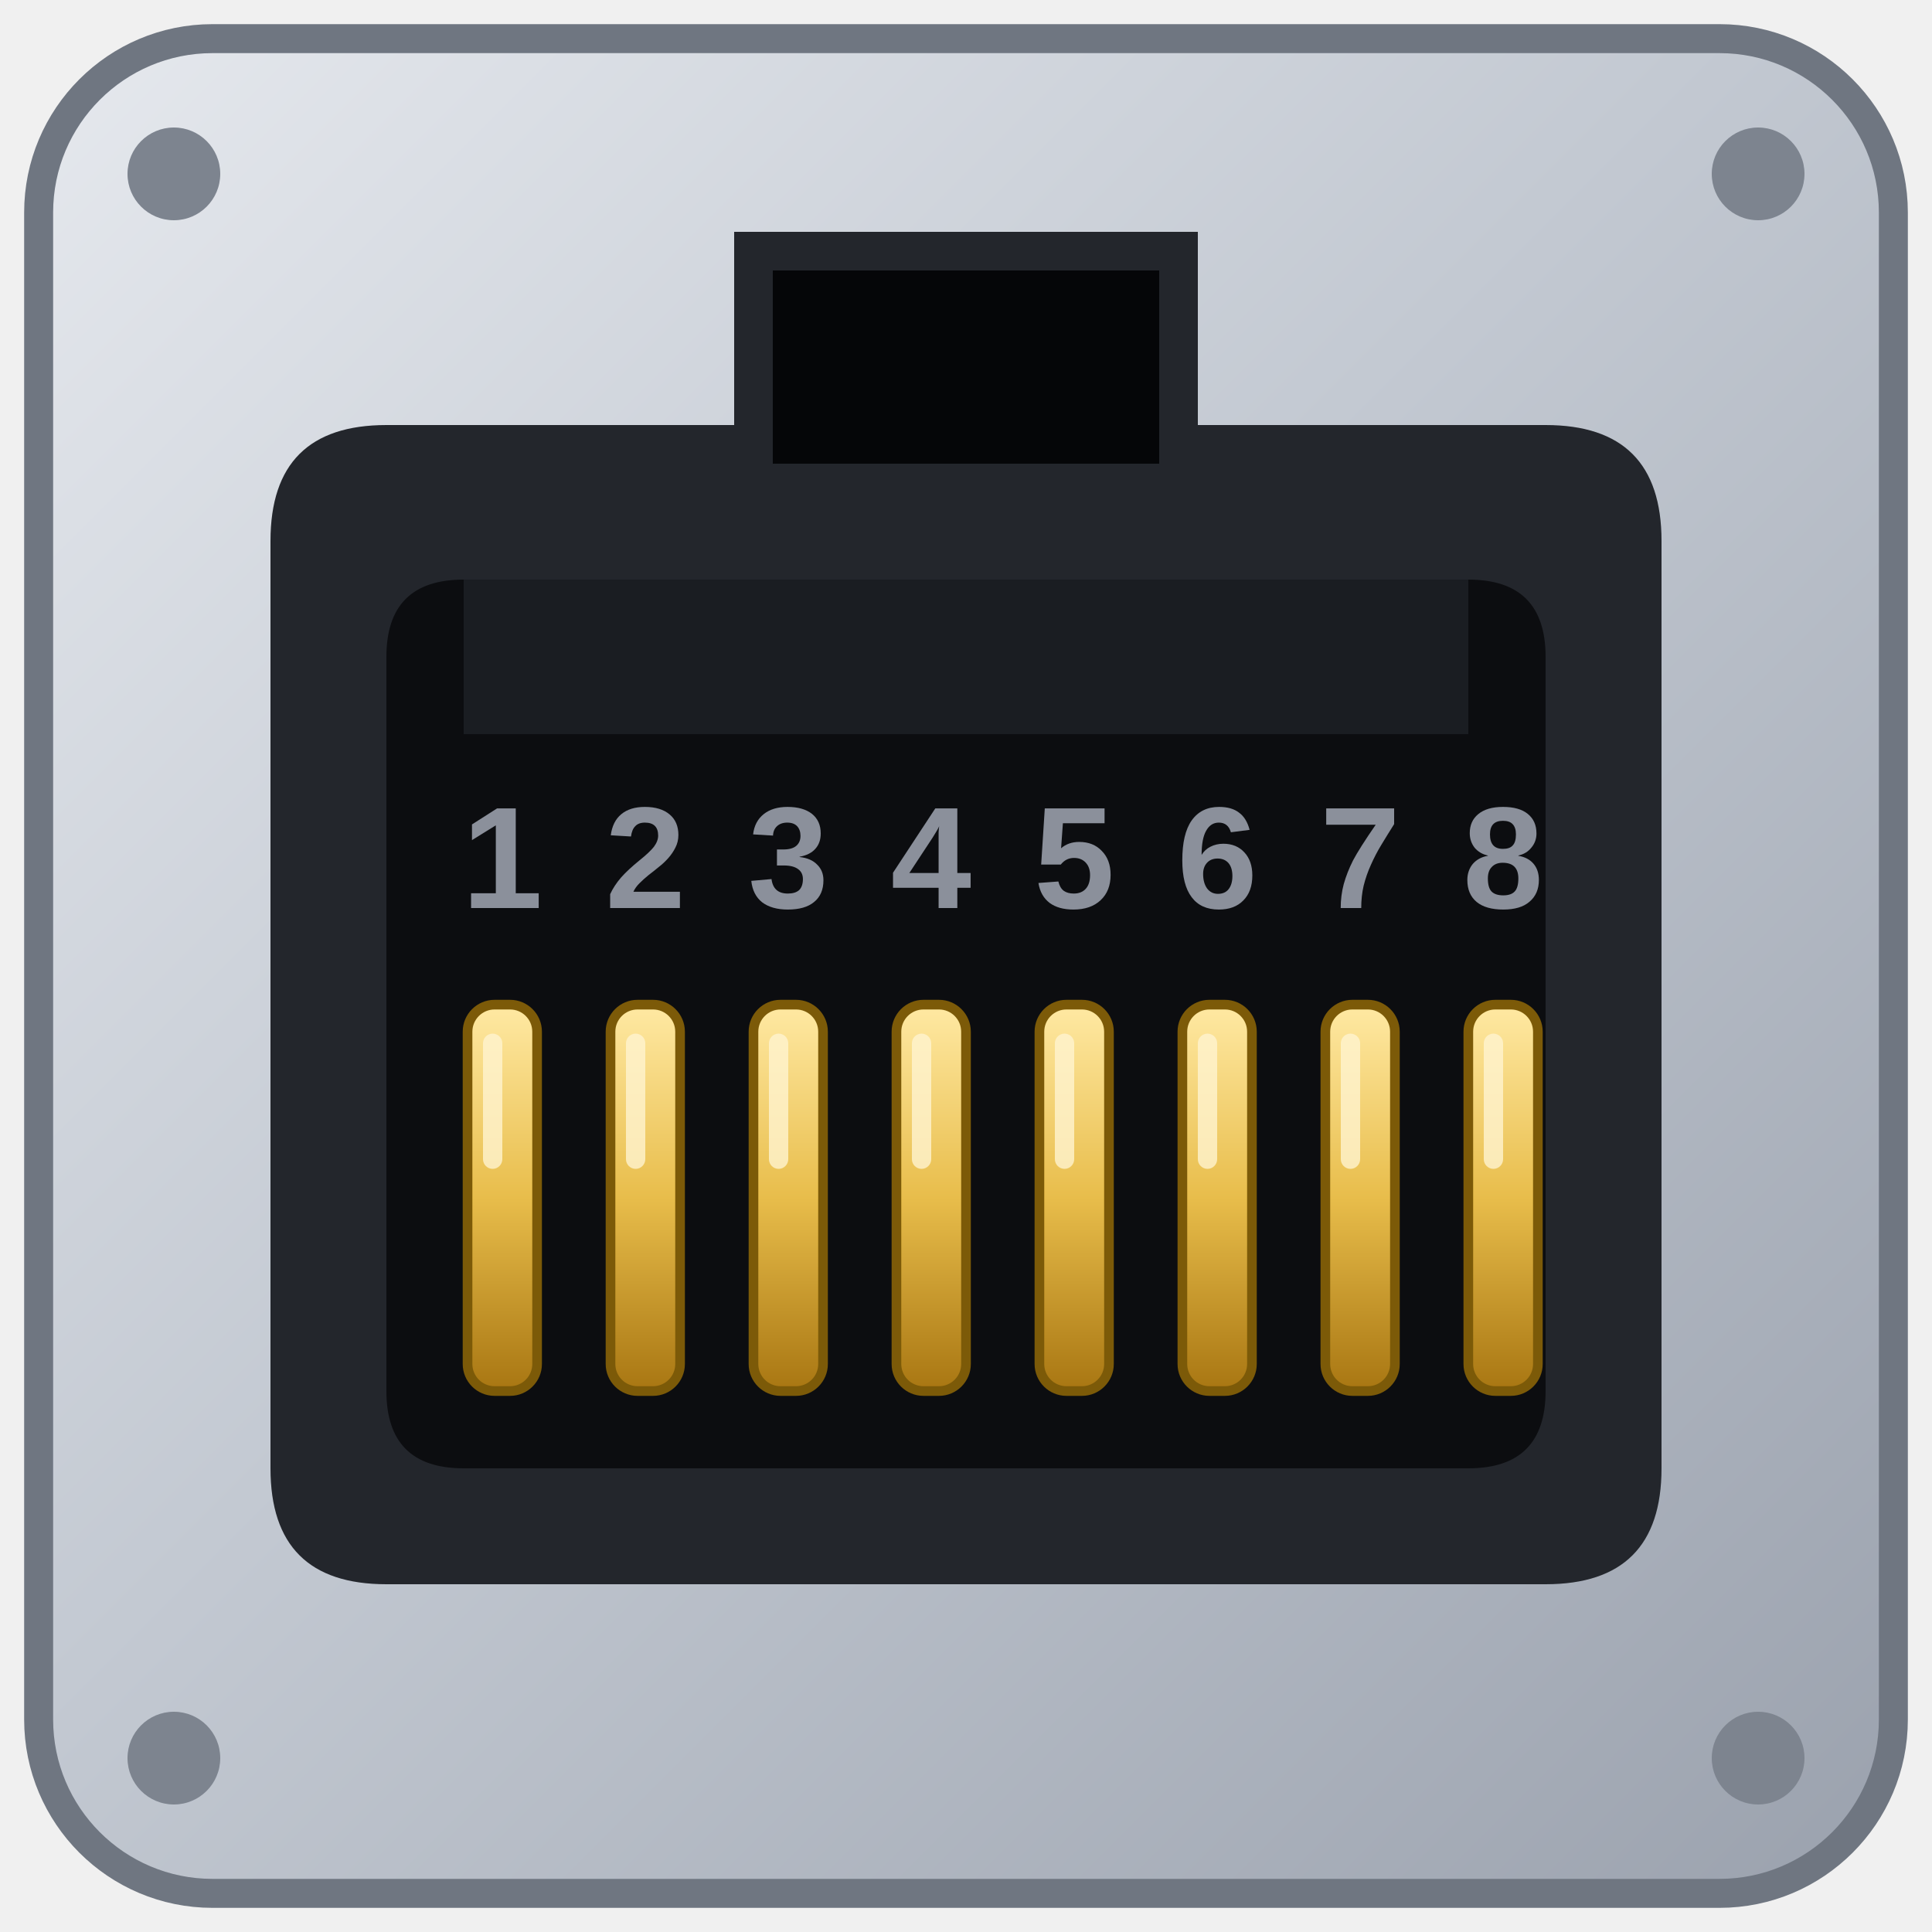
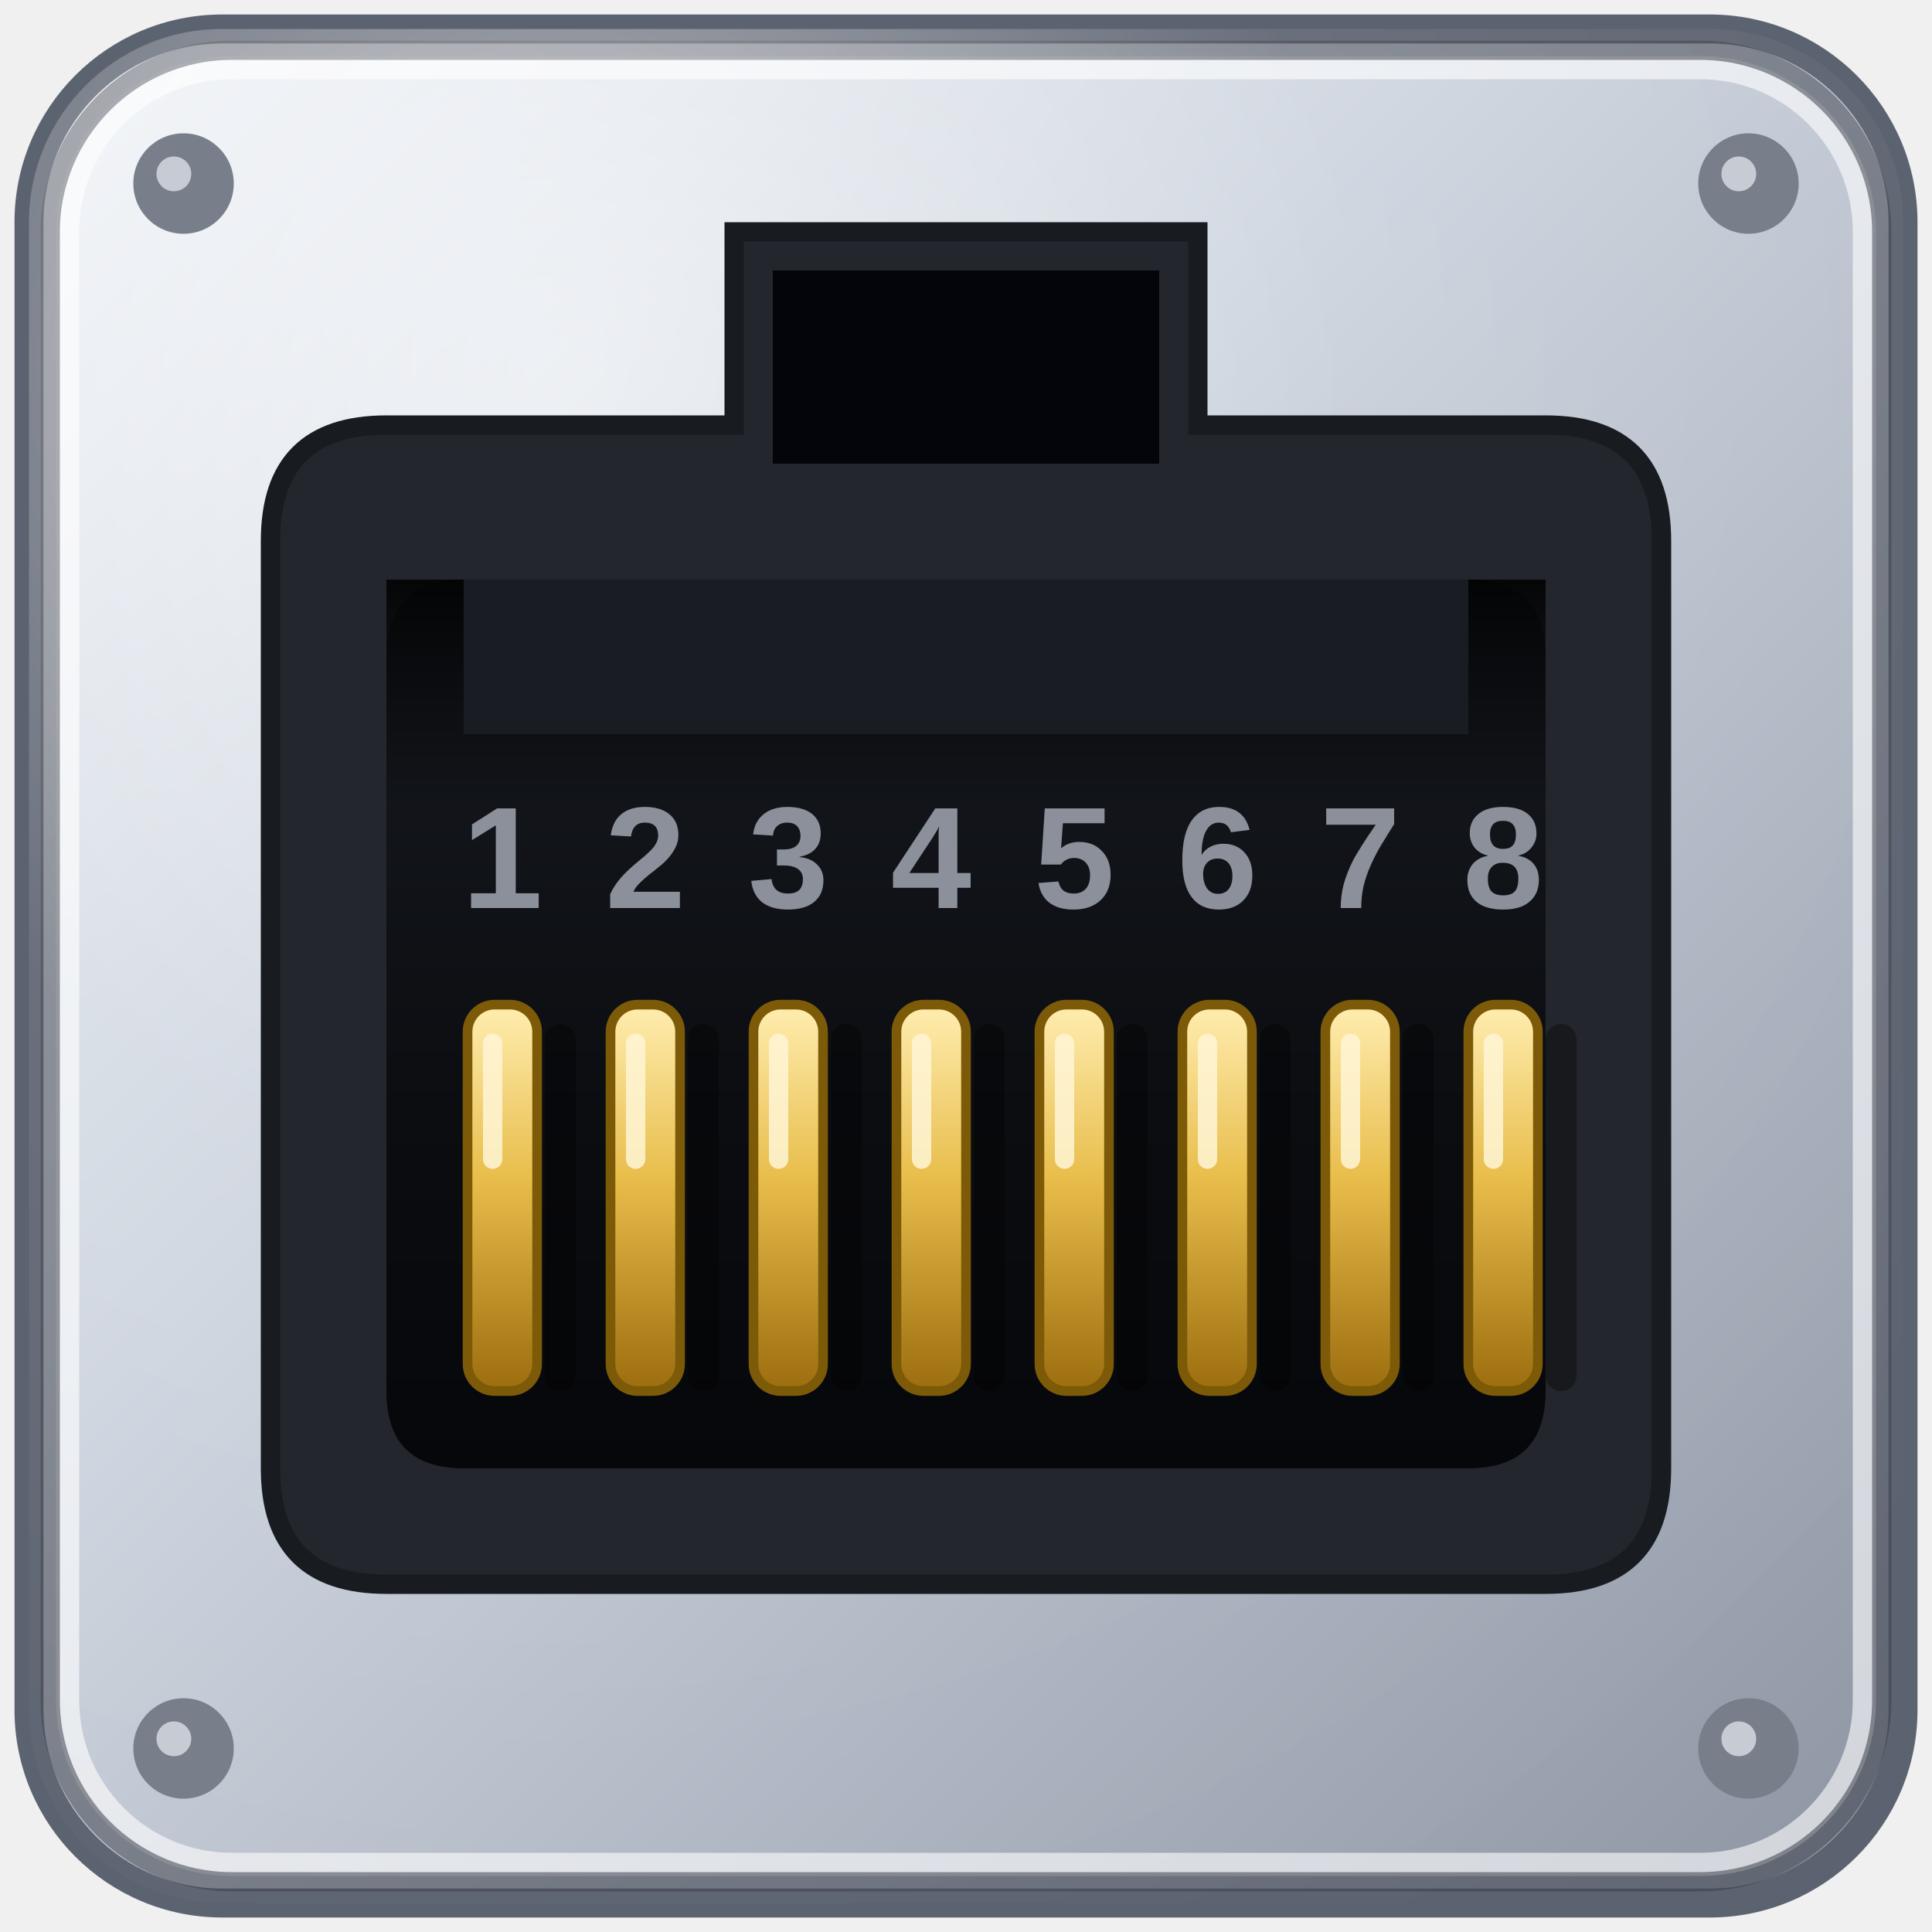
<svg xmlns="http://www.w3.org/2000/svg" width="100" height="100" viewBox="0 0 100 100">
  <defs>
    <linearGradient id="metal" x1="0" y1="0" x2="1" y2="1">
-       <stop offset="0" stop-color="#e6e9ee" />
-       <stop offset=".45" stop-color="#c3c9d2" />
-       <stop offset="1" stop-color="#9aa1ad" />
+       <stop offset="0" stop-color="#f0f3f7" />
+       <stop offset=".38" stop-color="#ced5df" />
+       <stop offset=".72" stop-color="#a9b1be" />
+       <stop offset="1" stop-color="#8d95a3" />
    </linearGradient>
    <linearGradient id="metalDark" x1="0" y1="0" x2="0" y2="1">
-       <stop offset="0" stop-color="#b7bdc7" />
-       <stop offset="1" stop-color="#878e9a" />
+       <stop offset="0" stop-color="#b9bfc9" />
+       <stop offset="1" stop-color="#7f8694" />
    </linearGradient>
    <linearGradient id="gold" x1="0" y1="0" x2="0" y2="1">
-       <stop offset="0" stop-color="#ffe9a3" />
-       <stop offset=".5" stop-color="#e8bd4b" />
-       <stop offset="1" stop-color="#a87612" />
+       <stop offset="0" stop-color="#ffedb0" />
+       <stop offset=".45" stop-color="#e8bd4b" />
+       <stop offset="1" stop-color="#9c6d0e" />
    </linearGradient>
+     <linearGradient id="cavity" x1="0" y1="0" x2="0" y2="1">
+       <stop offset="0" stop-color="#171a20" />
+       <stop offset=".6" stop-color="#0b0d11" />
+       <stop offset="1" stop-color="#06070a" />
+     </linearGradient>
+     <linearGradient id="cavTop" x1="0" y1="0" x2="0" y2="1">
+       <stop offset="0" stop-color="#000000" stop-opacity=".85" />
+       <stop offset="1" stop-color="#000000" stop-opacity="0" />
+     </linearGradient>
+     <radialGradient id="sheen" cx=".28" cy=".18" r=".95">
+       <stop offset="0" stop-color="#ffffff" stop-opacity=".5" />
+       <stop offset=".45" stop-color="#ffffff" stop-opacity=".08" />
+       <stop offset="1" stop-color="#ffffff" stop-opacity="0" />
+     </radialGradient>
  </defs>
-   <rect x="2" y="2" width="96" height="96" rx="9" fill="url(#metal)" stroke="#6f7681" stroke-width="1.5" />
-   <circle cx="9" cy="9" r="2.4" fill="#7d848f" />
-   <circle cx="91" cy="9" r="2.4" fill="#7d848f" />
-   <circle cx="9" cy="91" r="2.4" fill="#7d848f" />
-   <circle cx="91" cy="91" r="2.4" fill="#7d848f" />
-   <path d="M38 12 H62 V22 H80 Q86 22 86 28 V76 Q86 82 80 82 H20 Q14 82 14 76 V28 Q14 22 20 22 H38 Z" fill="#23262c" />
-   <path d="M24 30 H76 Q80 30 80 34 V72 Q80 76 76 76 H24 Q20 76 20 72 V34 Q20 30 24 30 Z" fill="#0c0d10" />
-   <path d="M40 14 H60 V24 H40 Z" fill="#050608" />
-   <rect x="24" y="30" width="52" height="8" fill="#1a1d22" />
+   <rect x="1.5" y="1.5" width="97" height="97" rx="10" fill="url(#metal)" stroke="#5c6370" stroke-width="1.5" />
+   <rect x="3.5" y="3.5" width="93" height="93" rx="8.5" fill="none" stroke="#ffffff" stroke-opacity=".6" stroke-width="1.2" />
+   <rect x="2.6" y="2.6" width="94.8" height="94.8" rx="9.4" fill="none" stroke="#3a3f4a" stroke-opacity=".55" stroke-width="1" />
+   <rect x="1.5" y="1.5" width="97" height="97" rx="10" fill="url(#sheen)" />
+   <g>
+     <circle cx="9.5" cy="9.5" r="2.6" fill="#787f8b" />
+     <circle cx="9" cy="9" r=".9" fill="#c7ccd4" />
+     <circle cx="90.5" cy="9.5" r="2.6" fill="#787f8b" />
+     <circle cx="90" cy="9" r=".9" fill="#c7ccd4" />
+     <circle cx="9.5" cy="90.5" r="2.6" fill="#787f8b" />
+     <circle cx="9" cy="90" r=".9" fill="#c7ccd4" />
+     <circle cx="90.5" cy="90.5" r="2.6" fill="#787f8b" />
+     <circle cx="90" cy="90" r=".9" fill="#c7ccd4" />
+   </g>
+   <path d="M38 12 H62 V22 H80 Q86 22 86 28 V76 Q86 82 80 82 H20 Q14 82 14 76 V28 Q14 22 20 22 H38 Z" fill="#23262c" stroke="#181b20" stroke-width="1" />
+   <path d="M24 30 H76 Q80 30 80 34 V72 Q80 76 76 76 H24 Q20 76 20 72 V34 Q20 30 24 30 Z" fill="url(#cavity)" />
+   <rect x="20" y="30" width="60" height="12" fill="url(#cavTop)" />
+   <path d="M40 14 H60 V24 H40 Z" fill="#04050a" />
+   <rect x="24" y="30" width="52" height="8" fill="#191c22" />
  <g fill="#8b909b" font-family="Arial, sans-serif" font-size="7.5" font-weight="700" text-anchor="middle">
    <text x="26" y="47">1</text>
    <text x="33.4" y="47">2</text>
    <text x="40.8" y="47">3</text>
    <text x="48.2" y="47">4</text>
    <text x="55.6" y="47">5</text>
    <text x="63" y="47">6</text>
    <text x="70.4" y="47">7</text>
    <text x="77.8" y="47">8</text>
  </g>
  <g fill="url(#gold)" stroke="#7c5a08" stroke-width="0.5">
    <rect x="24.2" y="52" width="3.6" height="20" rx="1.4" />
    <rect x="31.6" y="52" width="3.6" height="20" rx="1.4" />
    <rect x="39" y="52" width="3.6" height="20" rx="1.4" />
    <rect x="46.4" y="52" width="3.6" height="20" rx="1.4" />
    <rect x="53.8" y="52" width="3.6" height="20" rx="1.4" />
    <rect x="61.2" y="52" width="3.6" height="20" rx="1.4" />
    <rect x="68.6" y="52" width="3.6" height="20" rx="1.4" />
    <rect x="76" y="52" width="3.6" height="20" rx="1.4" />
  </g>
-   <g fill="#fff4cf" opacity="0.8">
+   <g fill="#000000" opacity=".35">
+     <rect x="28.2" y="53" width="1.6" height="19" rx=".8" />
+     <rect x="35.6" y="53" width="1.6" height="19" rx=".8" />
+     <rect x="43" y="53" width="1.6" height="19" rx=".8" />
+     <rect x="50.4" y="53" width="1.6" height="19" rx=".8" />
+     <rect x="57.8" y="53" width="1.6" height="19" rx=".8" />
+     <rect x="65.2" y="53" width="1.6" height="19" rx=".8" />
+     <rect x="72.6" y="53" width="1.6" height="19" rx=".8" />
+     <rect x="80" y="53" width="1.6" height="19" rx=".8" />
+   </g>
+   <g fill="#fff6d6" opacity="0.85">
    <rect x="25" y="53.5" width="1" height="7" rx="0.5" />
    <rect x="32.4" y="53.5" width="1" height="7" rx="0.5" />
    <rect x="39.8" y="53.5" width="1" height="7" rx="0.5" />
    <rect x="47.2" y="53.5" width="1" height="7" rx="0.5" />
    <rect x="54.6" y="53.5" width="1" height="7" rx="0.5" />
    <rect x="62" y="53.5" width="1" height="7" rx="0.5" />
    <rect x="69.4" y="53.5" width="1" height="7" rx="0.5" />
    <rect x="76.8" y="53.5" width="1" height="7" rx="0.5" />
  </g>
</svg>
